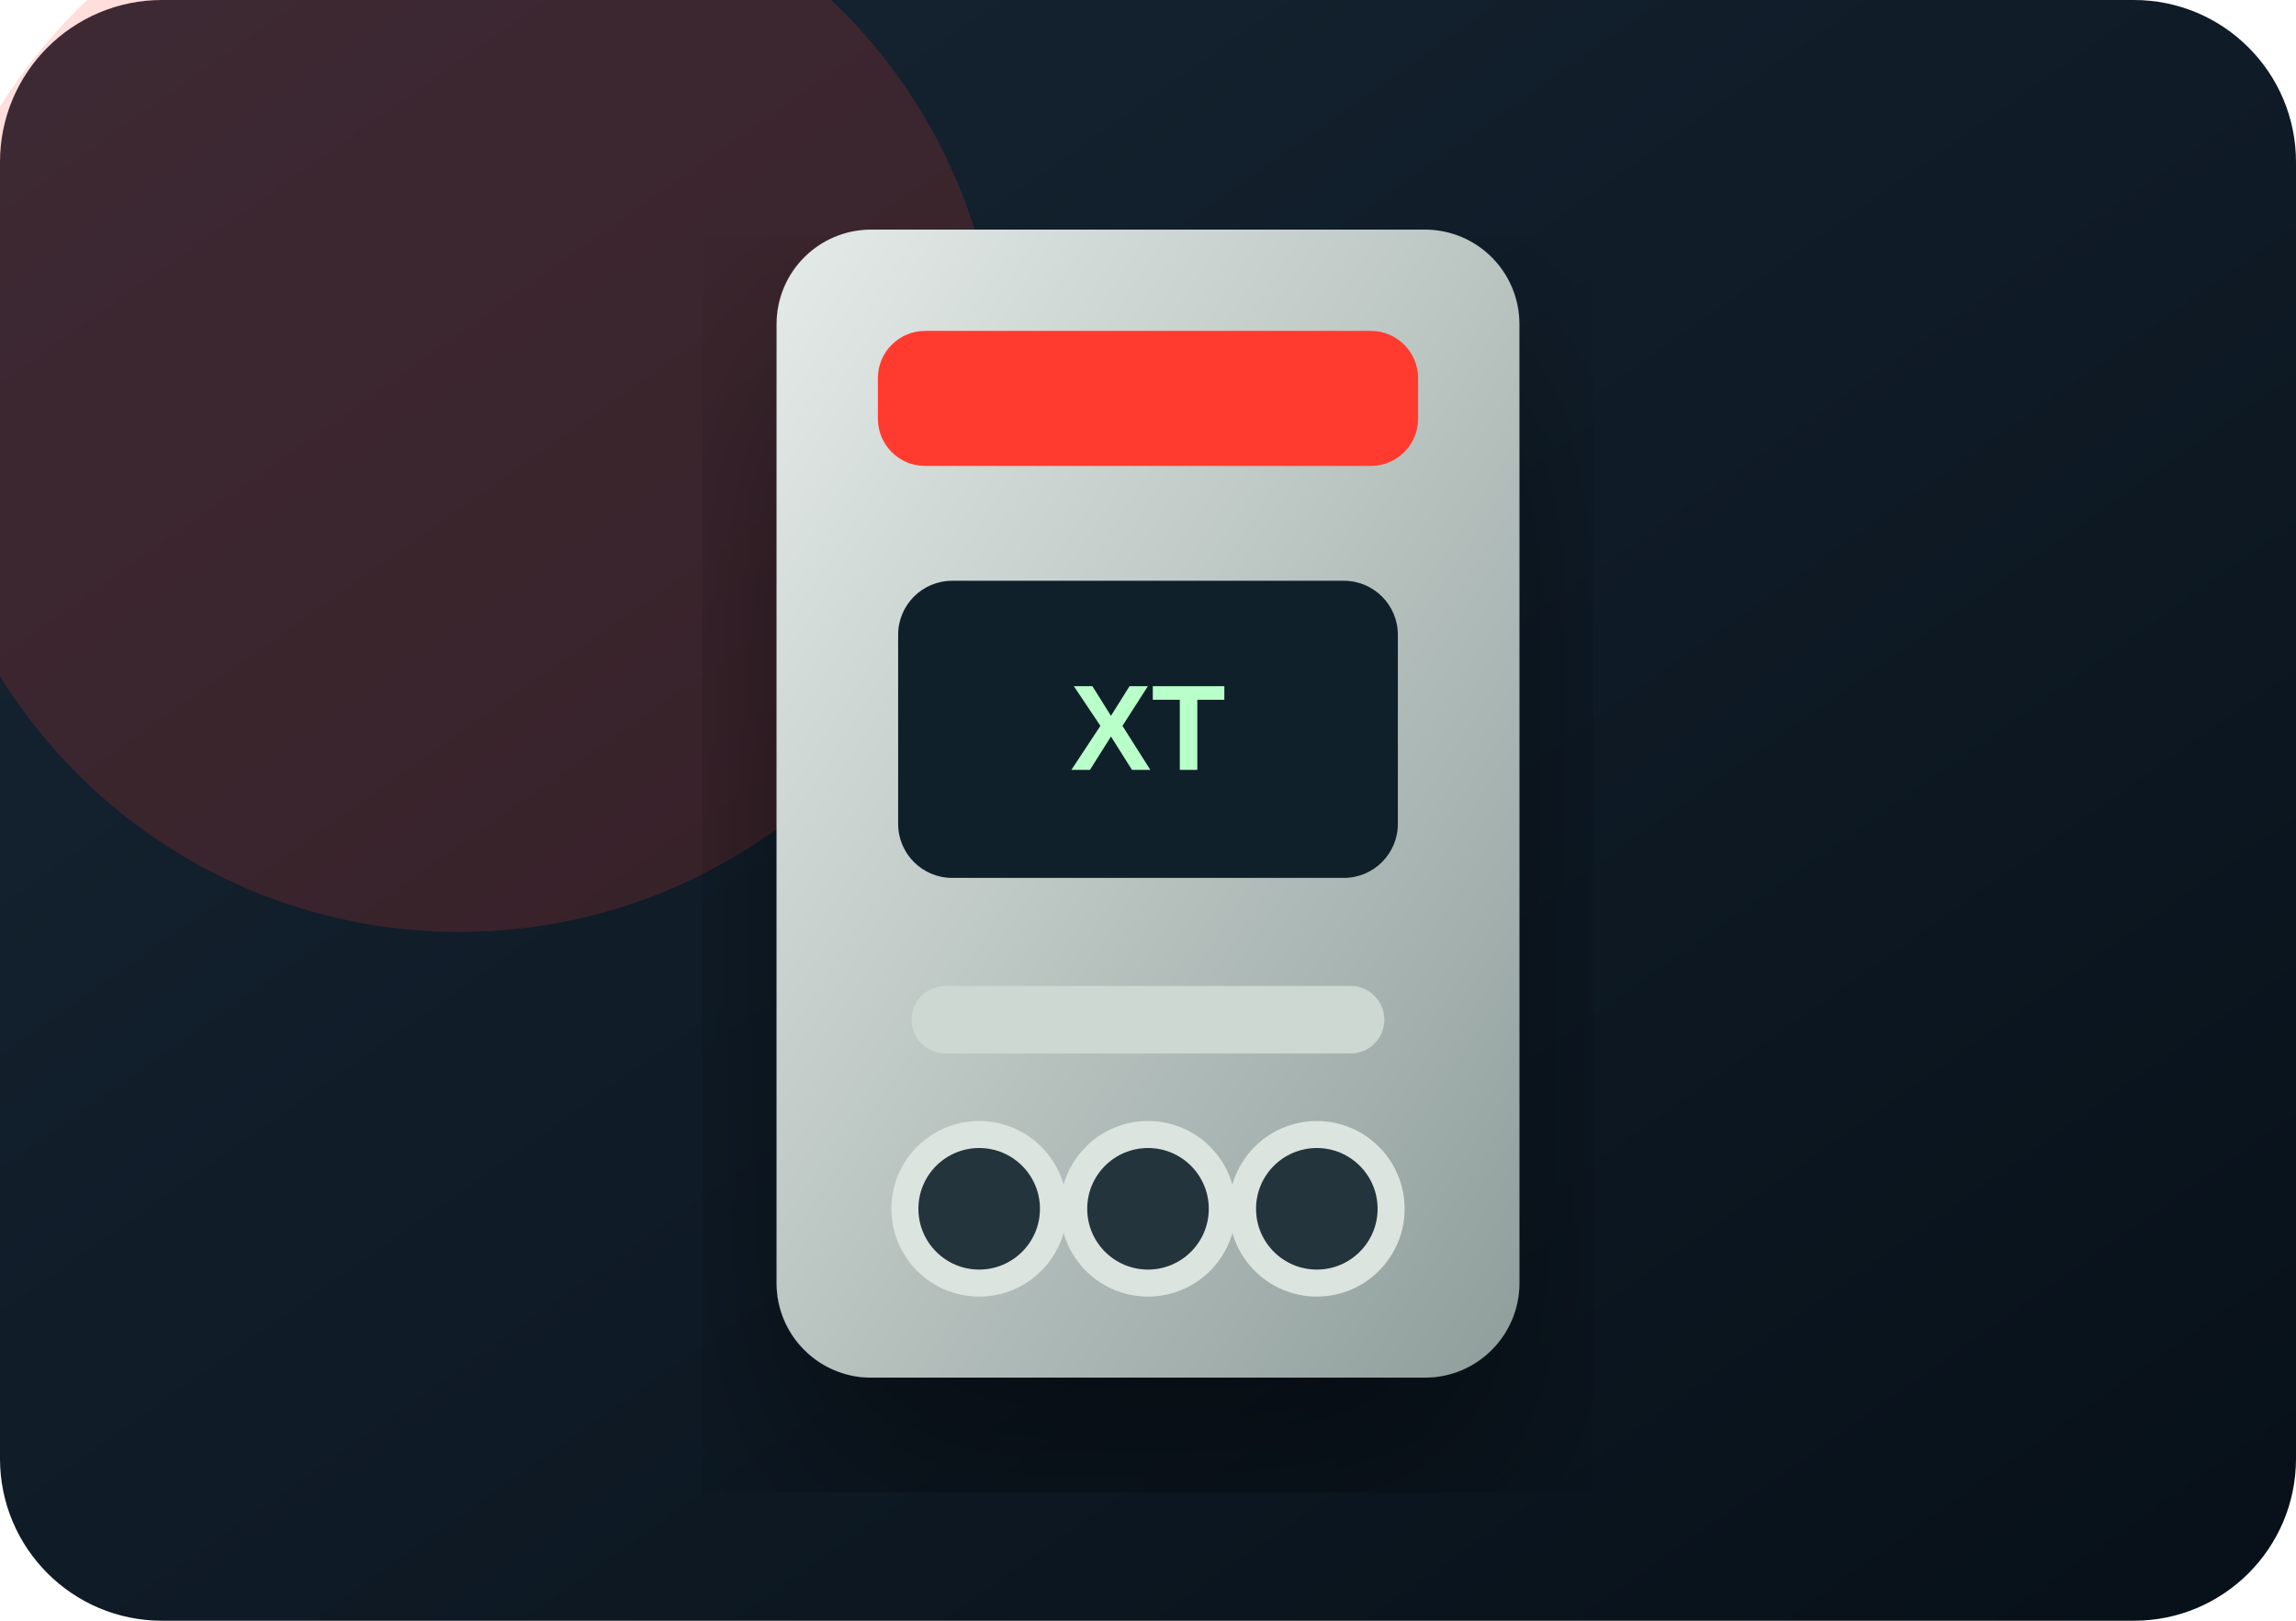
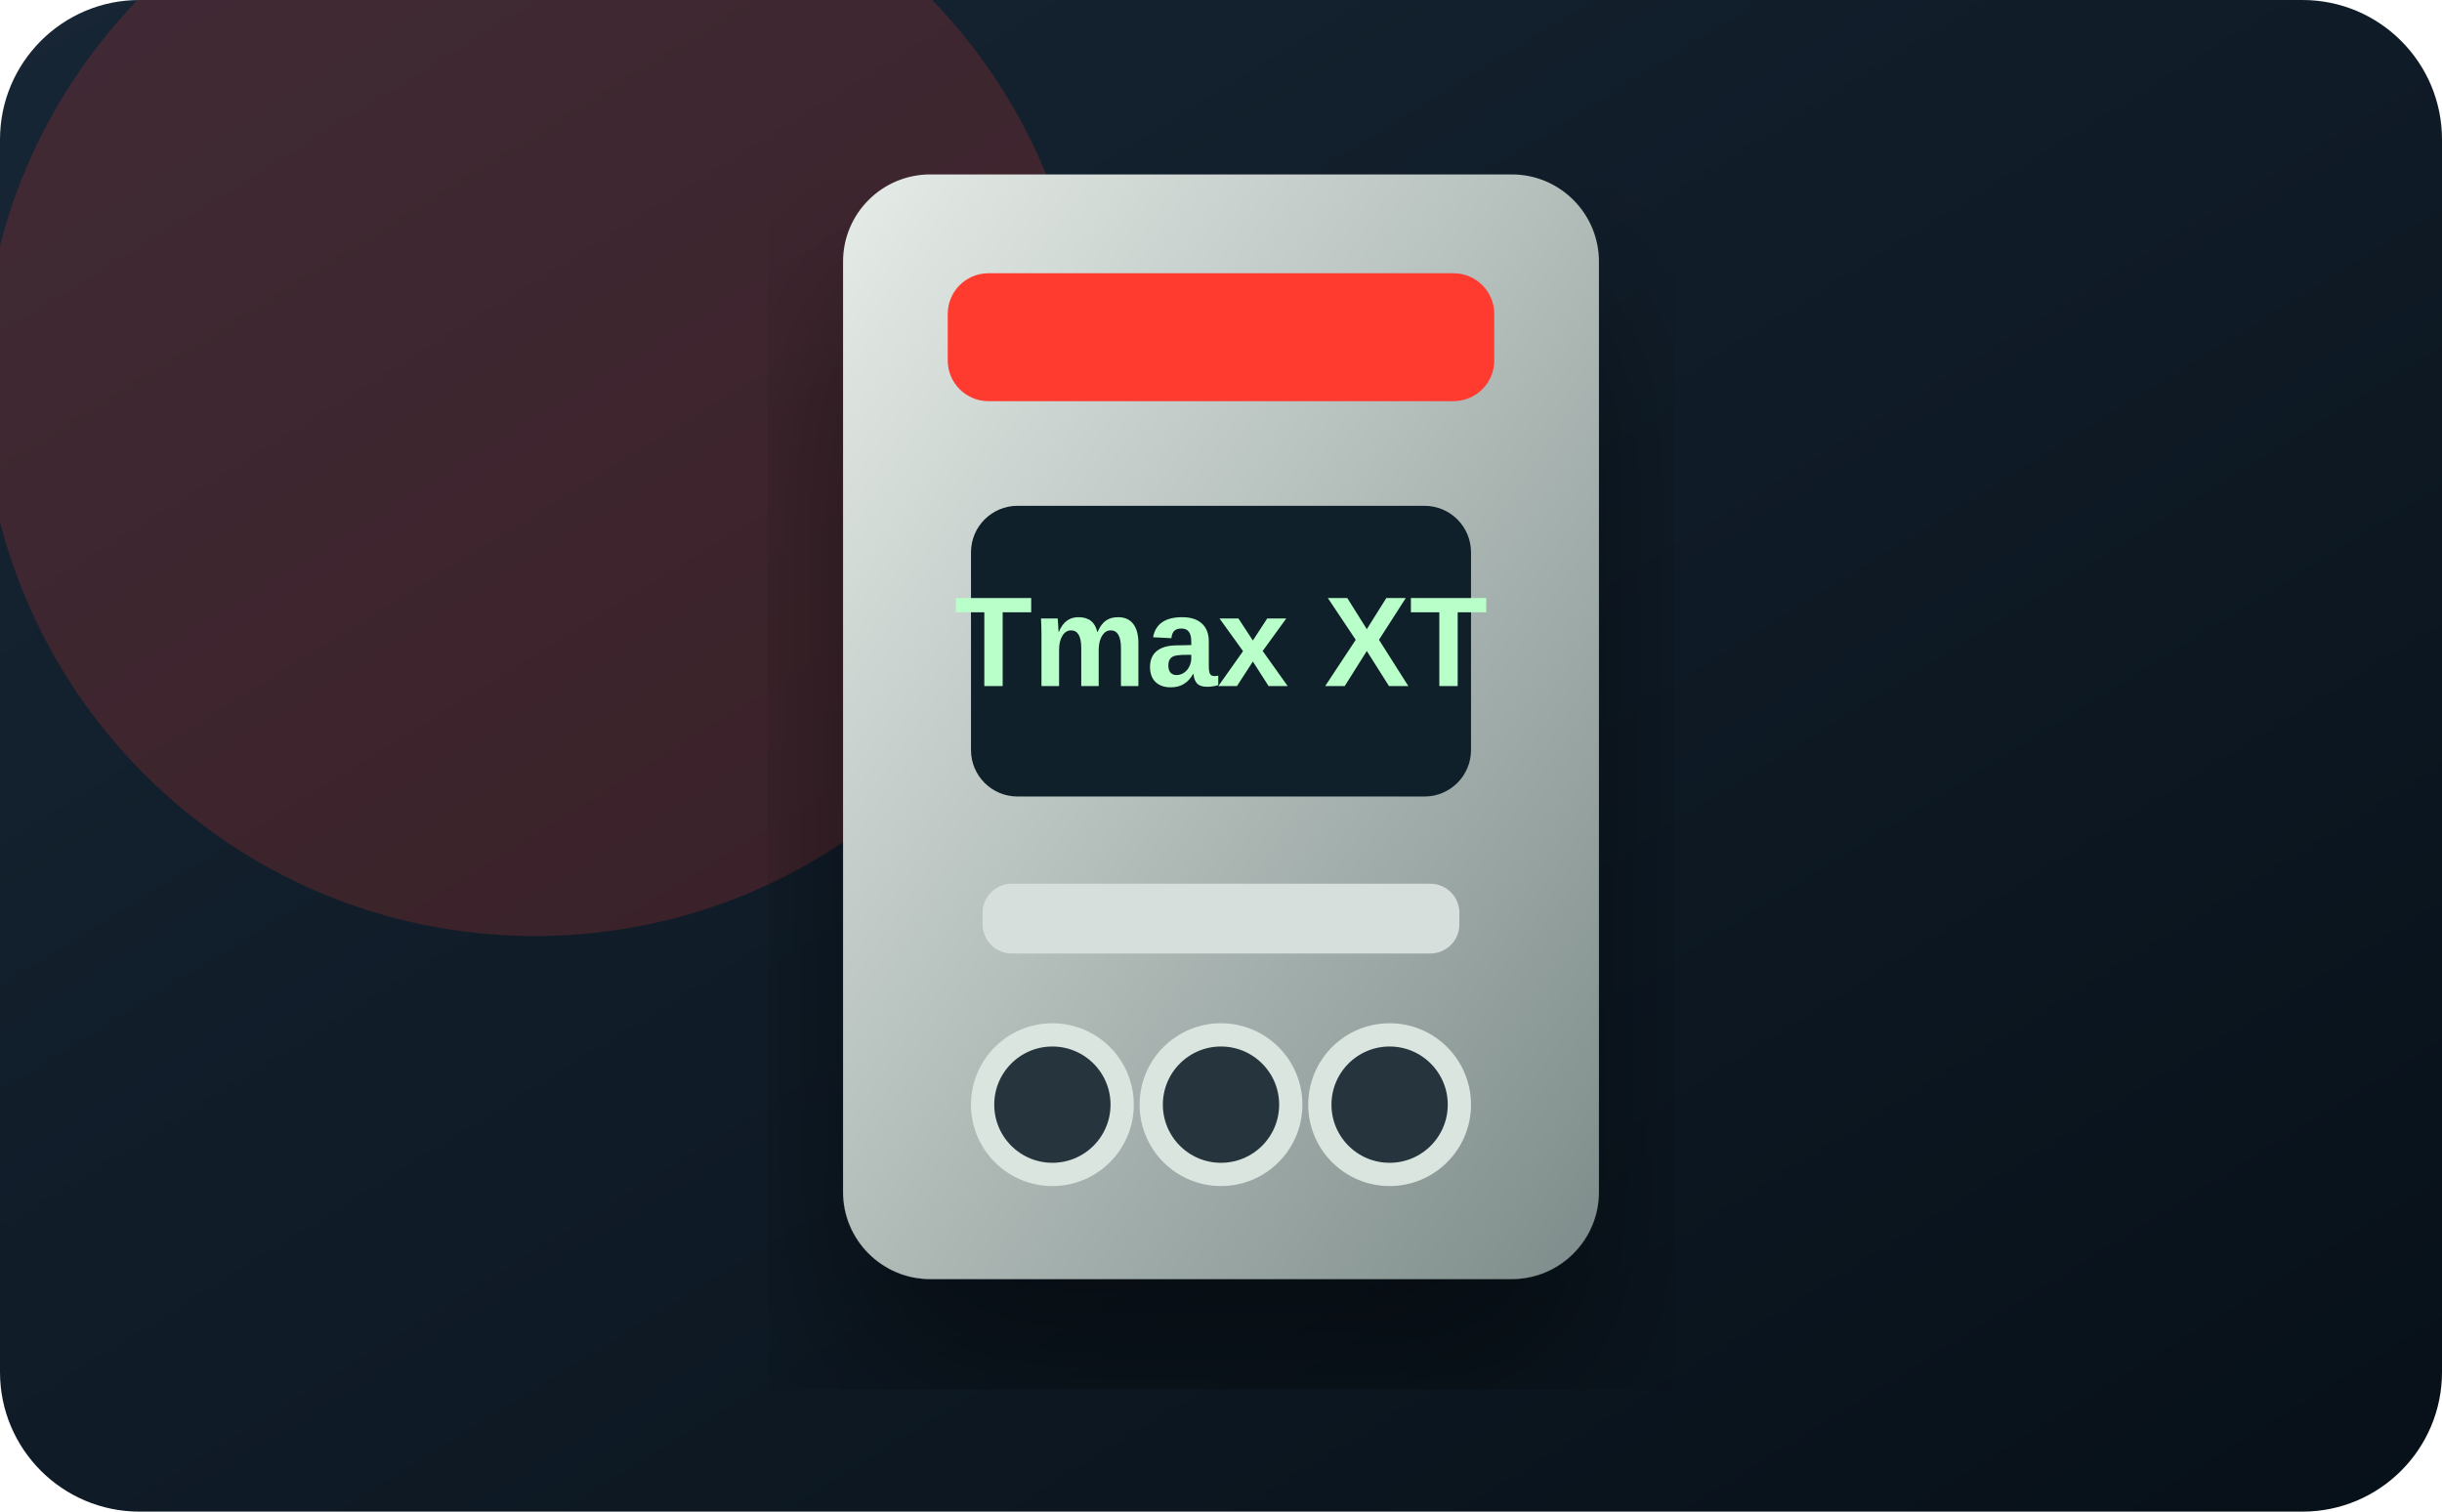
- <svg xmlns="http://www.w3.org/2000/svg" width="340" height="240" viewBox="0 0 340 240">
+ <svg xmlns="http://www.w3.org/2000/svg" width="420" height="260" viewBox="0 0 420 260">
  <defs>
    <linearGradient id="bg" x1="0" x2="1" y1="0" y2="1">
      <stop offset="0" stop-color="#172635" />
      <stop offset="1" stop-color="#071018" />
    </linearGradient>
    <linearGradient id="body" x1="0" x2="1" y1="0" y2="1">
-       <stop offset="0" stop-color="#e5ebe8" />
-       <stop offset="1" stop-color="#8f9e9b" />
+       <stop offset="0" stop-color="#e6ece8" />
+       <stop offset="1" stop-color="#7d8c8a" />
    </linearGradient>
-     <filter id="sh">
-       <feDropShadow dx="0" dy="18" stdDeviation="18" flood-color="#000" flood-opacity=".45" />
+     <filter id="shadow">
+       <feDropShadow dx="0" dy="20" stdDeviation="16" flood-color="#000" flood-opacity=".45" />
    </filter>
  </defs>
-   <rect width="340" height="240" rx="24" fill="url(#bg)" />
-   <circle cx="68" cy="58" r="80" fill="#ff3b30" opacity=".17" />
-   <rect x="115" y="34" width="110" height="170" rx="14" fill="url(#body)" filter="url(#sh)" />
-   <rect x="130" y="49" width="80" height="20" rx="7" fill="#ff3b30" />
-   <rect x="133" y="86" width="74" height="44" rx="8" fill="#10202a" />
-   <text x="170.0" y="114" fill="#b9ffc9" font-family="Arial" font-size="18" font-weight="700" text-anchor="middle">XT</text>
-   <rect x="135" y="146" width="70" height="10" rx="5" fill="#cdd8d3" />
-   <circle cx="145" cy="179" r="11" fill="#24343c" stroke="#dce4df" stroke-width="4" />
-   <circle cx="170.0" cy="179" r="11" fill="#24343c" stroke="#dce4df" stroke-width="4" />
-   <circle cx="195" cy="179" r="11" fill="#24343c" stroke="#dce4df" stroke-width="4" />
+   <rect width="420" height="260" rx="24" fill="url(#bg)" />
+   <circle cx="92" cy="66" r="95" fill="#ff3b30" opacity=".18" />
+   <rect x="145" y="30" width="130" height="190" rx="15" fill="url(#body)" filter="url(#shadow)" />
+   <rect x="163" y="47" width="94" height="22" rx="7" fill="#ff3b30" />
+   <rect x="167" y="87" width="86" height="50" rx="8" fill="#0f202a" />
+   <text x="210.0" y="118" fill="#b9ffc9" font-family="Arial" font-size="22" font-weight="700" text-anchor="middle">Tmax XT</text>
+   <rect x="169" y="152" width="82" height="12" rx="5" fill="#d7dfdc" />
+   <circle cx="181" cy="190" r="12" fill="#26343d" stroke="#dbe5df" stroke-width="4" />
+   <circle cx="210.0" cy="190" r="12" fill="#26343d" stroke="#dbe5df" stroke-width="4" />
+   <circle cx="239" cy="190" r="12" fill="#26343d" stroke="#dbe5df" stroke-width="4" />
</svg>
